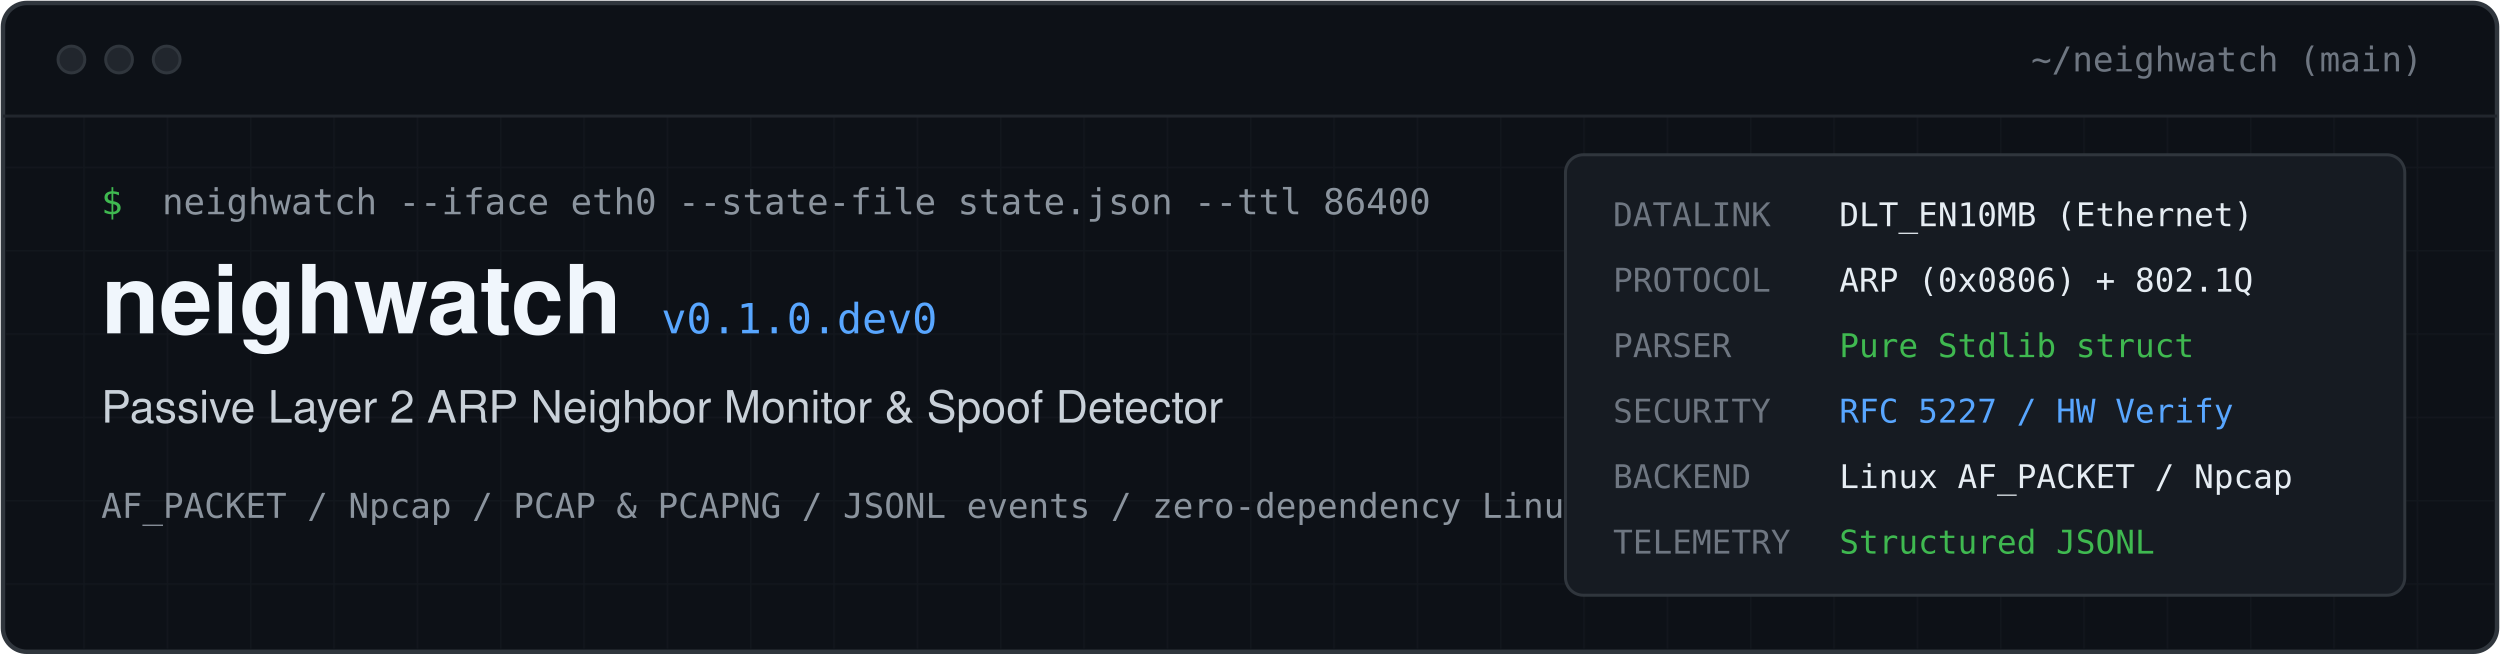
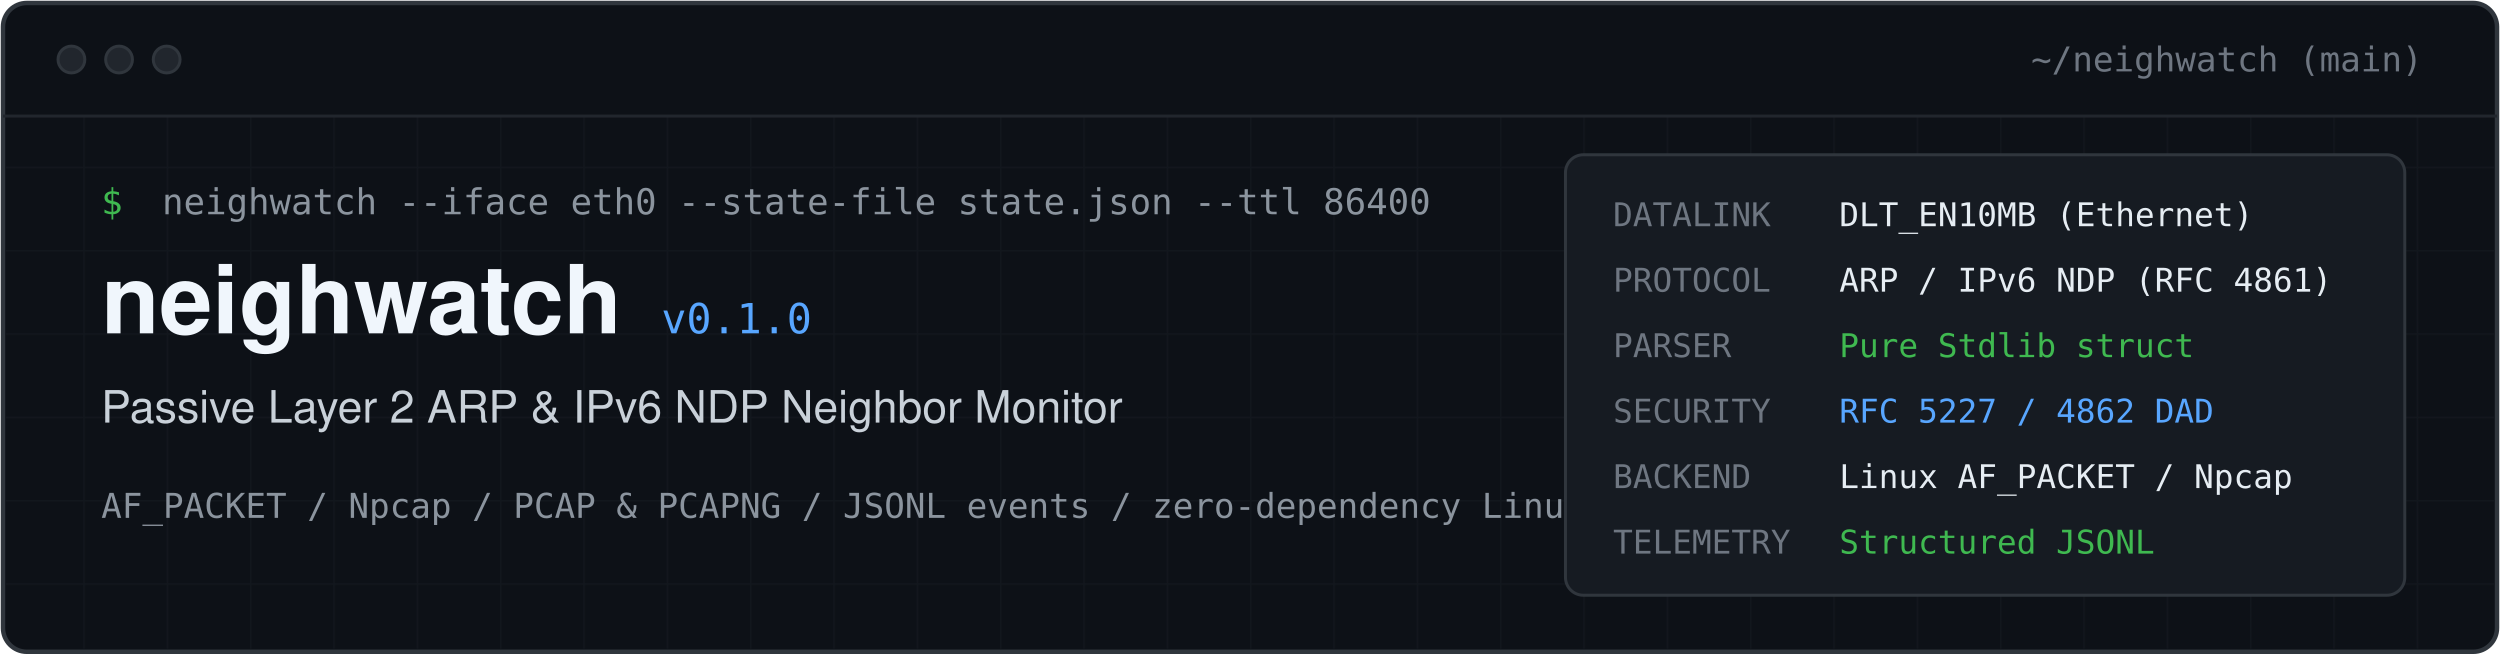
<svg xmlns="http://www.w3.org/2000/svg" viewBox="0 0 840 220" width="840" height="220" role="img" aria-label="neighwatch - Passive L2 ARP Neighbor Monitor and Spoof Detector">
  <defs>
    <pattern id="grid" width="28" height="28" patternUnits="userSpaceOnUse">
      <path d="M 28 0 L 0 0 0 28" fill="none" stroke="#161b22" stroke-width="1" />
    </pattern>
    <clipPath id="card-body">
      <rect x="2" y="39" width="836" height="179" rx="7" />
    </clipPath>
  </defs>
  <rect x="1" y="1" width="838" height="218" rx="8" fill="#0d1117" stroke="#30363d" stroke-width="1.5" />
  <rect x="2" y="39" width="836" height="179" fill="url(#grid)" opacity="0.6" clip-path="url(#card-body)" />
  <line x1="1" y1="39" x2="839" y2="39" stroke="#21262d" stroke-width="1" />
  <circle cx="24" cy="20" r="4.5" fill="#21262d" stroke="#30363d" stroke-width="1" />
  <circle cx="40" cy="20" r="4.5" fill="#21262d" stroke="#30363d" stroke-width="1" />
  <circle cx="56" cy="20" r="4.5" fill="#21262d" stroke="#30363d" stroke-width="1" />
  <text x="814" y="24" text-anchor="end" font-family="ui-monospace, SFMono-Regular, Menlo, Monaco, Consolas, monospace" font-size="11.5" fill="#6e7681">~/neighwatch (main)</text>
  <text x="34" y="72" font-family="ui-monospace, SFMono-Regular, Menlo, Monaco, Consolas, monospace" font-size="12">
    <tspan fill="#3fb950">$</tspan>
    <tspan dx="6" fill="#8b949e">neighwatch --iface eth0 --state-file state.json --ttl 86400</tspan>
  </text>
  <text x="34" y="112" font-family="-apple-system, BlinkMacSystemFont, 'Segoe UI', Helvetica, Arial, sans-serif">
    <tspan font-size="32" font-weight="700" fill="#f0f6fc">neighwatch</tspan>
-     <tspan dx="10" font-size="14" font-family="ui-monospace, SFMono-Regular, Menlo, Monaco, Consolas, monospace" fill="#58a6ff">v0.1.0.dev0</tspan>
+     <tspan dx="10" font-size="14" font-family="ui-monospace, SFMono-Regular, Menlo, Monaco, Consolas, monospace" fill="#58a6ff">v0.1.0</tspan>
  </text>
  <text x="34" y="142" font-family="-apple-system, BlinkMacSystemFont, 'Segoe UI', Helvetica, Arial, sans-serif" font-size="15" font-weight="500" fill="#c9d1d9">
-     Passive Layer 2 ARP Neighbor Monitor &amp; Spoof Detector
+     Passive Layer 2 ARP &amp; IPv6 NDP Neighbor Monitor
  </text>
  <text x="34" y="174" font-family="ui-monospace, SFMono-Regular, Menlo, Monaco, Consolas, monospace" font-size="11.5" fill="#8b949e">
    AF_PACKET / Npcap / PCAP &amp; PCAPNG / JSONL events / zero-dependency Linux
  </text>
  <rect x="526" y="52" width="282" height="148" rx="6" fill="#161b22" stroke="#30363d" stroke-width="1" />
  <g font-family="ui-monospace, SFMono-Regular, Menlo, Monaco, Consolas, monospace" font-size="11">
    <text x="542" y="76" fill="#6e7681">DATALINK</text>
    <text x="618" y="76" fill="#e6edf3">DLT_EN10MB (Ethernet)</text>
    <text x="542" y="98" fill="#6e7681">PROTOCOL</text>
-     <text x="618" y="98" fill="#e6edf3">ARP (0x0806) + 802.1Q</text>
+     <text x="618" y="98" fill="#e6edf3">ARP / IPv6 NDP (RFC 4861)</text>
    <text x="542" y="120" fill="#6e7681">PARSER</text>
    <text x="618" y="120" fill="#3fb950">Pure Stdlib struct</text>
    <text x="542" y="142" fill="#6e7681">SECURITY</text>
-     <text x="618" y="142" fill="#58a6ff">RFC 5227 / HW Verify</text>
+     <text x="618" y="142" fill="#58a6ff">RFC 5227 / 4862 DAD</text>
    <text x="542" y="164" fill="#6e7681">BACKEND</text>
    <text x="618" y="164" fill="#e6edf3">Linux AF_PACKET / Npcap</text>
    <text x="542" y="186" fill="#6e7681">TELEMETRY</text>
    <text x="618" y="186" fill="#3fb950">Structured JSONL</text>
  </g>
</svg>
